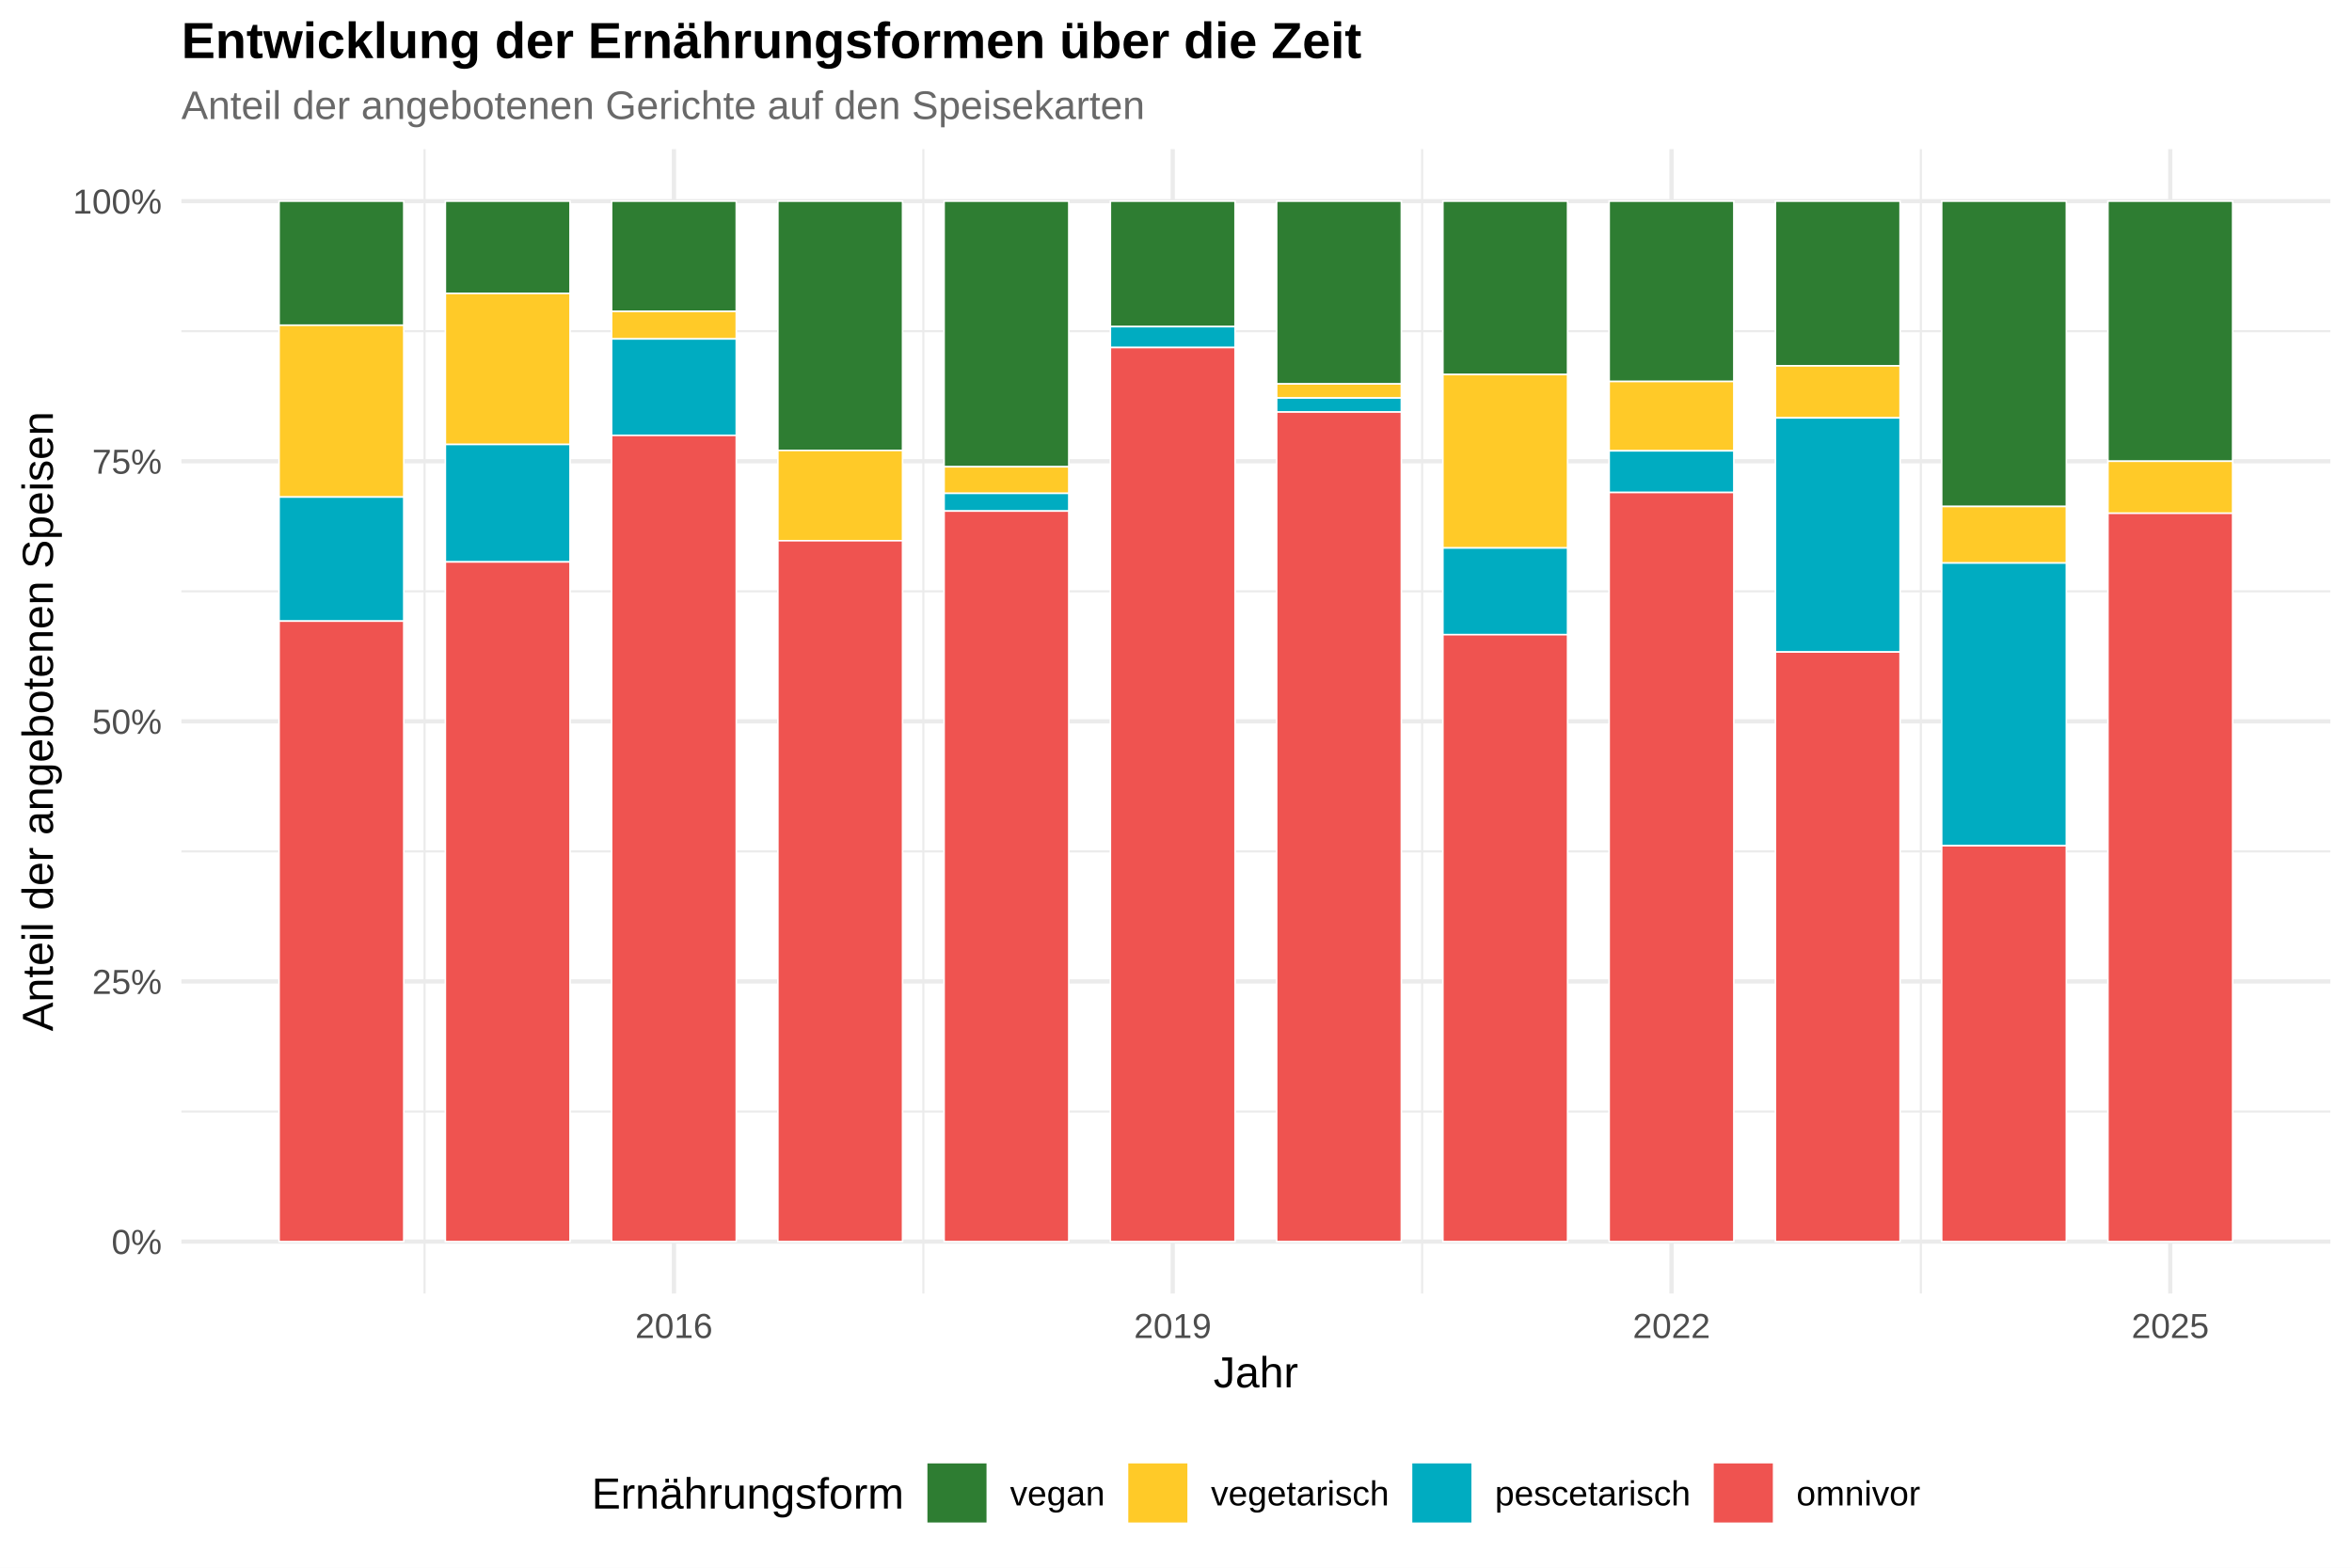
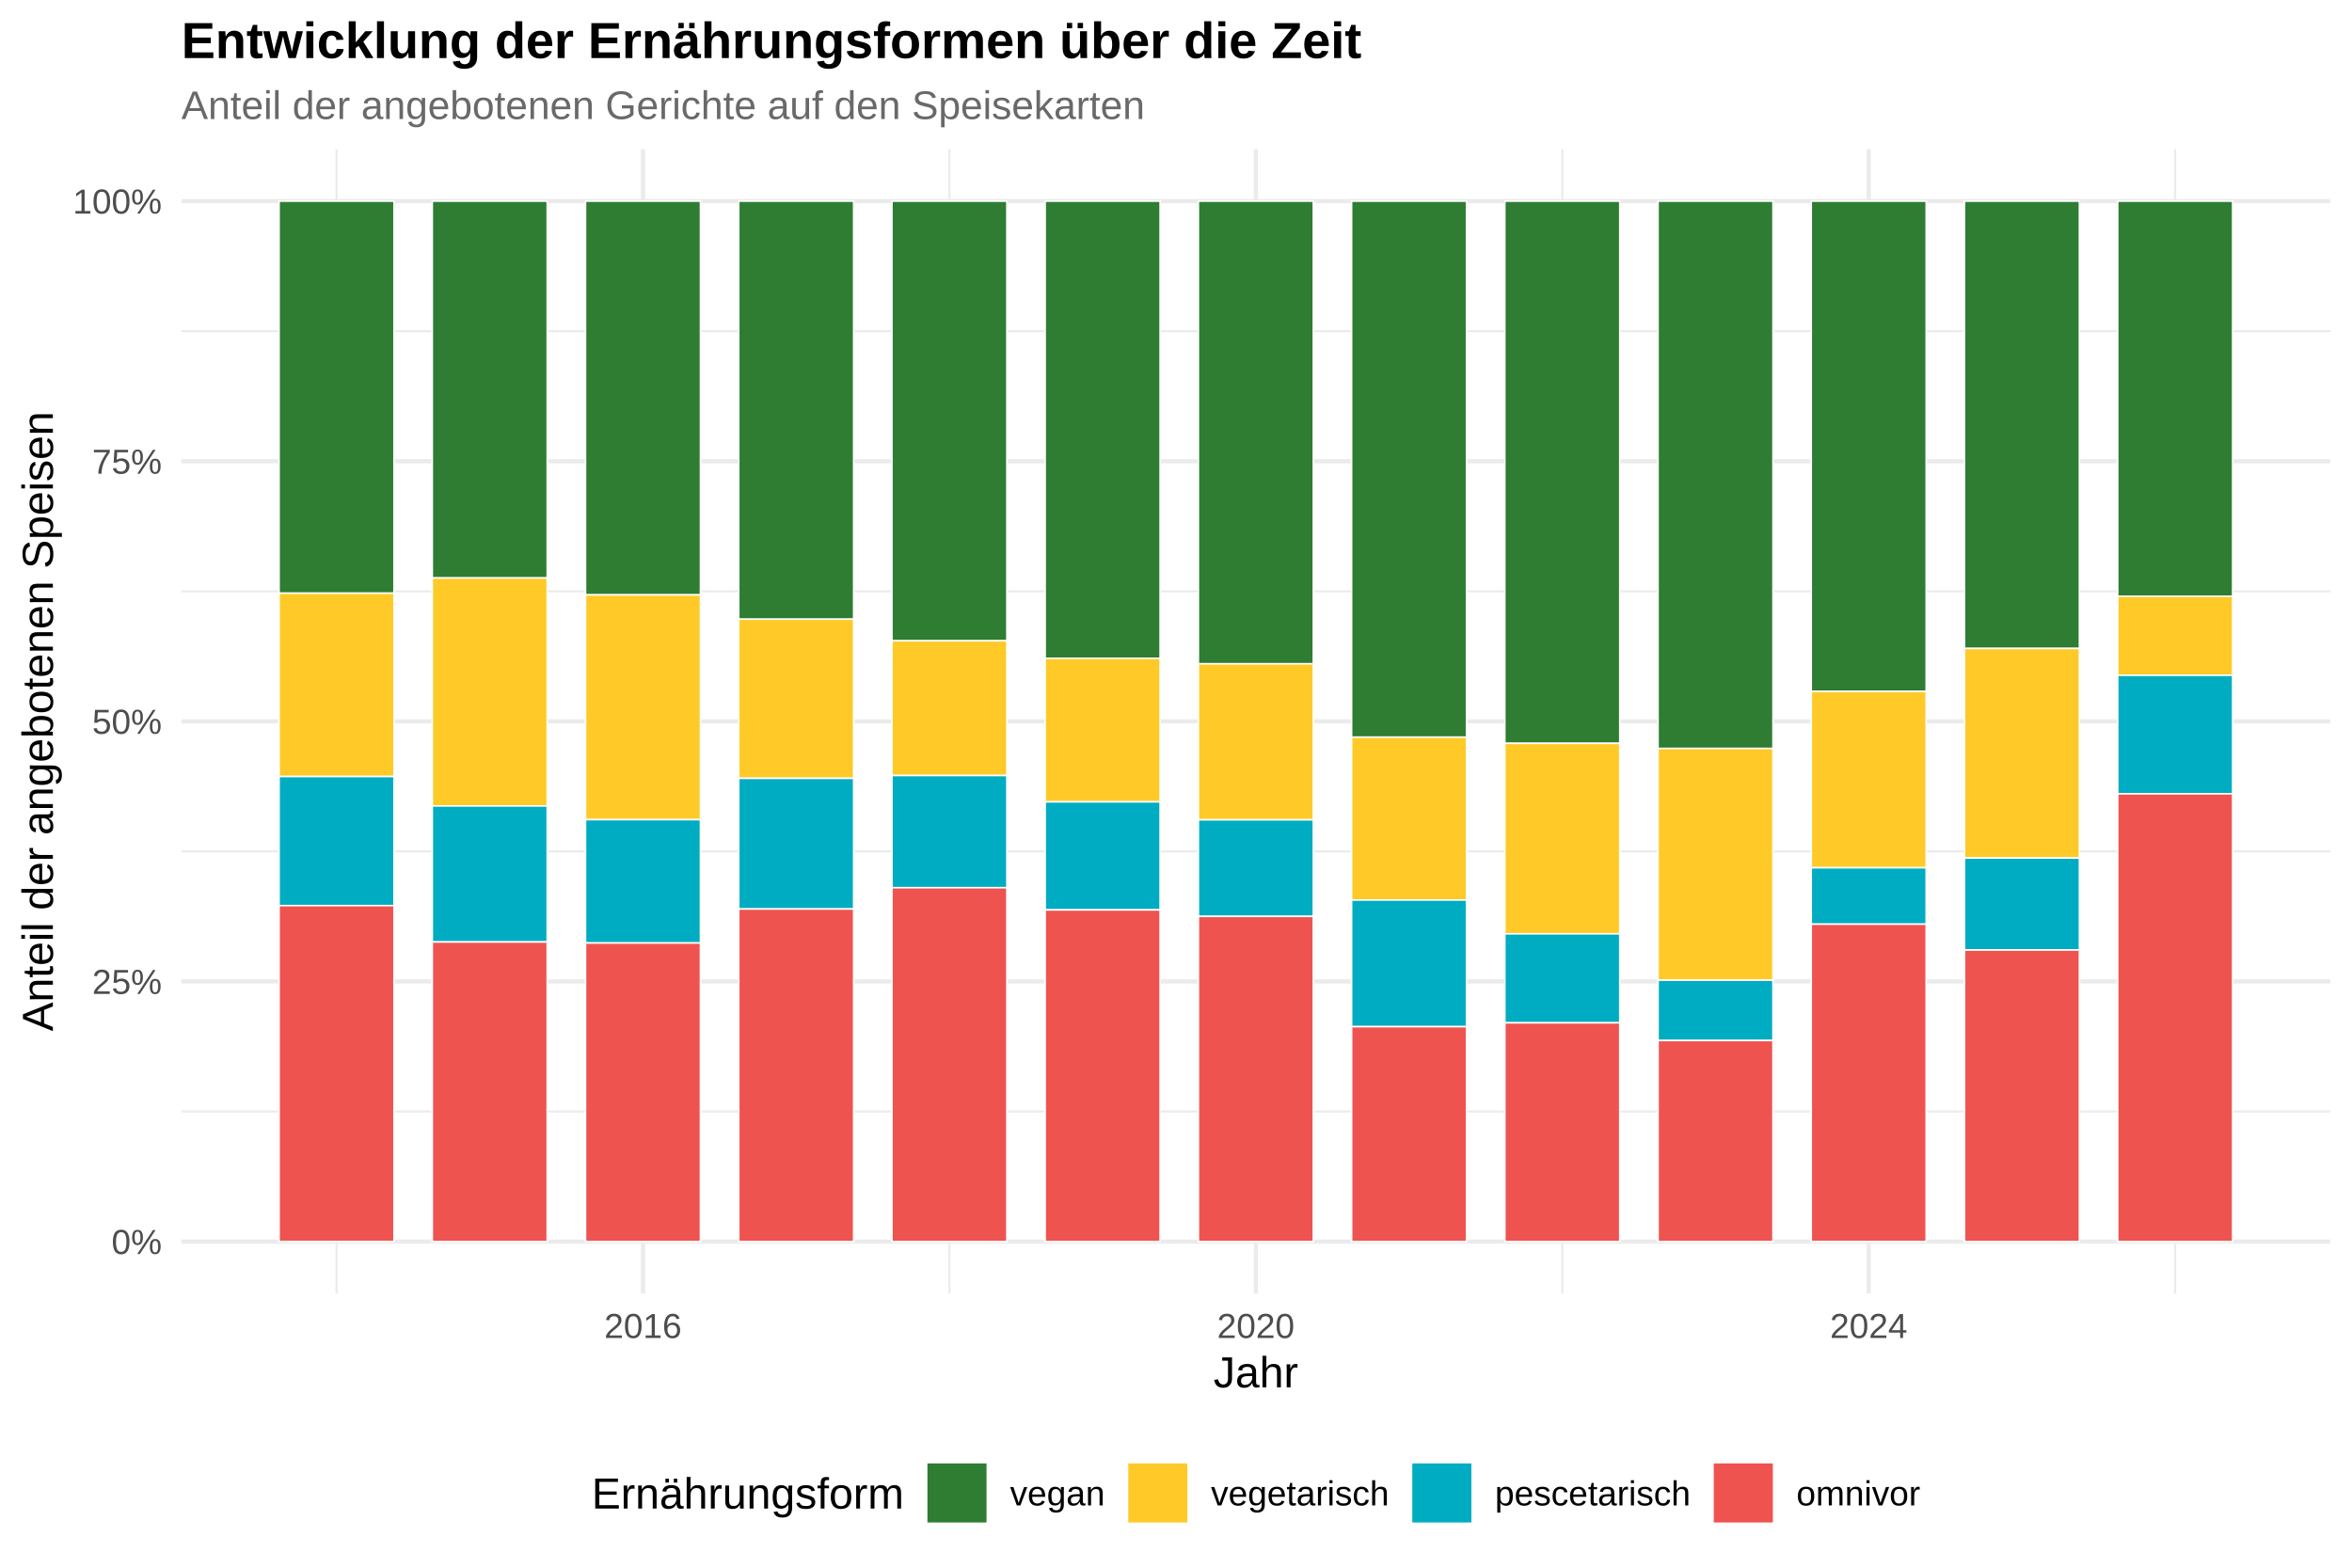
<svg xmlns="http://www.w3.org/2000/svg" width="648.00pt" height="432.00pt" viewBox="0 0 648.00 432.00">
  <g class="svglite">
    <defs>
      <style type="text/css">
    .svglite line, .svglite polyline, .svglite polygon, .svglite path, .svglite rect, .svglite circle {
      fill: none;
      stroke: #000000;
      stroke-linecap: round;
      stroke-linejoin: round;
      stroke-miterlimit: 10.00;
    }
    .svglite text {
      white-space: pre;
    }
    .svglite g.glyphgroup path {
      fill: inherit;
      stroke: none;
    }
  </style>
    </defs>
    <rect width="100%" height="100%" style="stroke: none; fill: #FFFFFF;" />
    <defs>
      <clipPath id="cpMC4wMHw2NDguMDB8MC4wMHw0MzIuMDA=">
        <rect x="0.00" y="0.00" width="648.00" height="432.00" />
      </clipPath>
    </defs>
    <g clip-path="url(#cpMC4wMHw2NDguMDB8MC4wMHw0MzIuMDA=)">
      <rect x="0.00" y="-0" width="648.00" height="432.00" style="stroke-width: 1.16; stroke: none; fill: #FFFFFF;" />
    </g>
    <defs>
      <clipPath id="cpNDkuOTh8NjQyLjAyfDQxLjEwfDM1Ni40Ng==">
        <rect x="49.98" y="41.10" width="592.04" height="315.37" />
      </clipPath>
    </defs>
    <g clip-path="url(#cpNDkuOTh8NjQyLjAyfDQxLjEwfDM1Ni40Ng==)">
      <polyline points="49.98,306.29 642.02,306.29 " style="stroke-width: 0.58; stroke: #EBEBEB; stroke-linecap: butt;" />
      <polyline points="49.98,234.62 642.02,234.62 " style="stroke-width: 0.58; stroke: #EBEBEB; stroke-linecap: butt;" />
      <polyline points="49.98,162.94 642.02,162.94 " style="stroke-width: 0.58; stroke: #EBEBEB; stroke-linecap: butt;" />
      <polyline points="49.98,91.27 642.02,91.27 " style="stroke-width: 0.58; stroke: #EBEBEB; stroke-linecap: butt;" />
-       <polyline points="116.97,356.46 116.97,41.10 " style="stroke-width: 0.58; stroke: #EBEBEB; stroke-linecap: butt;" />
-       <polyline points="254.39,356.46 254.39,41.10 " style="stroke-width: 0.58; stroke: #EBEBEB; stroke-linecap: butt;" />
-       <polyline points="391.81,356.46 391.81,41.10 " style="stroke-width: 0.58; stroke: #EBEBEB; stroke-linecap: butt;" />
-       <polyline points="529.22,356.46 529.22,41.10 " style="stroke-width: 0.58; stroke: #EBEBEB; stroke-linecap: butt;" />
+       <polyline points="92.72,356.46 92.72,41.10 " style="stroke-width: 0.58; stroke: #EBEBEB; stroke-linecap: butt;" />
+       <polyline points="261.57,356.46 261.57,41.10 " style="stroke-width: 0.58; stroke: #EBEBEB; stroke-linecap: butt;" />
+       <polyline points="430.43,356.46 430.43,41.10 " style="stroke-width: 0.58; stroke: #EBEBEB; stroke-linecap: butt;" />
+       <polyline points="599.28,356.46 599.28,41.10 " style="stroke-width: 0.58; stroke: #EBEBEB; stroke-linecap: butt;" />
      <polyline points="49.98,342.13 642.02,342.13 " style="stroke-width: 1.16; stroke: #EBEBEB; stroke-linecap: butt;" />
      <polyline points="49.98,270.45 642.02,270.45 " style="stroke-width: 1.16; stroke: #EBEBEB; stroke-linecap: butt;" />
      <polyline points="49.98,198.78 642.02,198.78 " style="stroke-width: 1.16; stroke: #EBEBEB; stroke-linecap: butt;" />
      <polyline points="49.98,127.10 642.02,127.10 " style="stroke-width: 1.16; stroke: #EBEBEB; stroke-linecap: butt;" />
      <polyline points="49.98,55.43 642.02,55.43 " style="stroke-width: 1.16; stroke: #EBEBEB; stroke-linecap: butt;" />
-       <polyline points="185.68,356.46 185.68,41.10 " style="stroke-width: 1.16; stroke: #EBEBEB; stroke-linecap: butt;" />
-       <polyline points="323.10,356.46 323.10,41.10 " style="stroke-width: 1.16; stroke: #EBEBEB; stroke-linecap: butt;" />
-       <polyline points="460.52,356.46 460.52,41.10 " style="stroke-width: 1.16; stroke: #EBEBEB; stroke-linecap: butt;" />
-       <polyline points="597.93,356.46 597.93,41.10 " style="stroke-width: 1.16; stroke: #EBEBEB; stroke-linecap: butt;" />
-       <rect x="76.89" y="55.43" width="34.35" height="34.19" style="stroke-width: 0.43; stroke: #FFFFFF; stroke-linecap: butt; stroke-linejoin: miter; fill: #2E7D32;" />
-       <rect x="76.89" y="89.62" width="34.35" height="47.34" style="stroke-width: 0.43; stroke: #FFFFFF; stroke-linecap: butt; stroke-linejoin: miter; fill: #FFCA28;" />
-       <rect x="76.89" y="136.97" width="34.35" height="34.19" style="stroke-width: 0.43; stroke: #FFFFFF; stroke-linecap: butt; stroke-linejoin: miter; fill: #00ACC1;" />
-       <rect x="76.89" y="171.16" width="34.35" height="170.97" style="stroke-width: 0.43; stroke: #FFFFFF; stroke-linecap: butt; stroke-linejoin: miter; fill: #EF5350;" />
-       <rect x="122.70" y="55.43" width="34.35" height="25.43" style="stroke-width: 0.43; stroke: #FFFFFF; stroke-linecap: butt; stroke-linejoin: miter; fill: #2E7D32;" />
-       <rect x="122.70" y="80.86" width="34.35" height="41.62" style="stroke-width: 0.43; stroke: #FFFFFF; stroke-linecap: butt; stroke-linejoin: miter; fill: #FFCA28;" />
-       <rect x="122.70" y="122.48" width="34.35" height="32.37" style="stroke-width: 0.43; stroke: #FFFFFF; stroke-linecap: butt; stroke-linejoin: miter; fill: #00ACC1;" />
-       <rect x="122.70" y="154.85" width="34.35" height="187.28" style="stroke-width: 0.43; stroke: #FFFFFF; stroke-linecap: butt; stroke-linejoin: miter; fill: #EF5350;" />
-       <rect x="168.50" y="55.43" width="34.35" height="30.38" style="stroke-width: 0.43; stroke: #FFFFFF; stroke-linecap: butt; stroke-linejoin: miter; fill: #2E7D32;" />
-       <rect x="168.50" y="85.81" width="34.35" height="7.59" style="stroke-width: 0.43; stroke: #FFFFFF; stroke-linecap: butt; stroke-linejoin: miter; fill: #FFCA28;" />
-       <rect x="168.50" y="93.40" width="34.35" height="26.58" style="stroke-width: 0.43; stroke: #FFFFFF; stroke-linecap: butt; stroke-linejoin: miter; fill: #00ACC1;" />
-       <rect x="168.50" y="119.98" width="34.35" height="222.14" style="stroke-width: 0.43; stroke: #FFFFFF; stroke-linecap: butt; stroke-linejoin: miter; fill: #EF5350;" />
-       <rect x="214.31" y="55.43" width="34.35" height="68.69" style="stroke-width: 0.43; stroke: #FFFFFF; stroke-linecap: butt; stroke-linejoin: miter; fill: #2E7D32;" />
-       <rect x="214.31" y="124.12" width="34.35" height="24.89" style="stroke-width: 0.43; stroke: #FFFFFF; stroke-linecap: butt; stroke-linejoin: miter; fill: #FFCA28;" />
-       <rect x="214.31" y="149.00" width="34.35" height="193.12" style="stroke-width: 0.43; stroke: #FFFFFF; stroke-linecap: butt; stroke-linejoin: miter; fill: #EF5350;" />
-       <rect x="260.11" y="55.43" width="34.35" height="73.20" style="stroke-width: 0.43; stroke: #FFFFFF; stroke-linecap: butt; stroke-linejoin: miter; fill: #2E7D32;" />
-       <rect x="260.11" y="128.63" width="34.35" height="7.32" style="stroke-width: 0.43; stroke: #FFFFFF; stroke-linecap: butt; stroke-linejoin: miter; fill: #FFCA28;" />
-       <rect x="260.11" y="135.95" width="34.35" height="4.88" style="stroke-width: 0.43; stroke: #FFFFFF; stroke-linecap: butt; stroke-linejoin: miter; fill: #00ACC1;" />
-       <rect x="260.11" y="140.83" width="34.35" height="201.30" style="stroke-width: 0.43; stroke: #FFFFFF; stroke-linecap: butt; stroke-linejoin: miter; fill: #EF5350;" />
-       <rect x="305.92" y="55.43" width="34.35" height="34.58" style="stroke-width: 0.43; stroke: #FFFFFF; stroke-linecap: butt; stroke-linejoin: miter; fill: #2E7D32;" />
-       <rect x="305.92" y="90.01" width="34.35" height="5.76" style="stroke-width: 0.43; stroke: #FFFFFF; stroke-linecap: butt; stroke-linejoin: miter; fill: #00ACC1;" />
-       <rect x="305.92" y="95.77" width="34.35" height="246.36" style="stroke-width: 0.43; stroke: #FFFFFF; stroke-linecap: butt; stroke-linejoin: miter; fill: #EF5350;" />
-       <rect x="351.73" y="55.43" width="34.35" height="50.37" style="stroke-width: 0.43; stroke: #FFFFFF; stroke-linecap: butt; stroke-linejoin: miter; fill: #2E7D32;" />
-       <rect x="351.73" y="105.80" width="34.35" height="3.87" style="stroke-width: 0.43; stroke: #FFFFFF; stroke-linecap: butt; stroke-linejoin: miter; fill: #FFCA28;" />
-       <rect x="351.73" y="109.67" width="34.35" height="3.87" style="stroke-width: 0.43; stroke: #FFFFFF; stroke-linecap: butt; stroke-linejoin: miter; fill: #00ACC1;" />
-       <rect x="351.73" y="113.54" width="34.35" height="228.58" style="stroke-width: 0.43; stroke: #FFFFFF; stroke-linecap: butt; stroke-linejoin: miter; fill: #EF5350;" />
-       <rect x="397.53" y="55.43" width="34.35" height="47.78" style="stroke-width: 0.43; stroke: #FFFFFF; stroke-linecap: butt; stroke-linejoin: miter; fill: #2E7D32;" />
-       <rect x="397.53" y="103.21" width="34.35" height="47.78" style="stroke-width: 0.43; stroke: #FFFFFF; stroke-linecap: butt; stroke-linejoin: miter; fill: #FFCA28;" />
-       <rect x="397.53" y="151.00" width="34.35" height="23.89" style="stroke-width: 0.43; stroke: #FFFFFF; stroke-linecap: butt; stroke-linejoin: miter; fill: #00ACC1;" />
-       <rect x="397.53" y="174.89" width="34.35" height="167.24" style="stroke-width: 0.43; stroke: #FFFFFF; stroke-linecap: butt; stroke-linejoin: miter; fill: #EF5350;" />
-       <rect x="443.34" y="55.43" width="34.35" height="49.69" style="stroke-width: 0.43; stroke: #FFFFFF; stroke-linecap: butt; stroke-linejoin: miter; fill: #2E7D32;" />
-       <rect x="443.34" y="105.12" width="34.35" height="19.11" style="stroke-width: 0.43; stroke: #FFFFFF; stroke-linecap: butt; stroke-linejoin: miter; fill: #FFCA28;" />
-       <rect x="443.34" y="124.24" width="34.35" height="11.47" style="stroke-width: 0.43; stroke: #FFFFFF; stroke-linecap: butt; stroke-linejoin: miter; fill: #00ACC1;" />
-       <rect x="443.34" y="135.71" width="34.35" height="206.42" style="stroke-width: 0.43; stroke: #FFFFFF; stroke-linecap: butt; stroke-linejoin: miter; fill: #EF5350;" />
-       <rect x="489.14" y="55.43" width="34.35" height="45.39" style="stroke-width: 0.43; stroke: #FFFFFF; stroke-linecap: butt; stroke-linejoin: miter; fill: #2E7D32;" />
-       <rect x="489.14" y="100.82" width="34.35" height="14.33" style="stroke-width: 0.43; stroke: #FFFFFF; stroke-linecap: butt; stroke-linejoin: miter; fill: #FFCA28;" />
-       <rect x="489.14" y="115.16" width="34.35" height="64.51" style="stroke-width: 0.43; stroke: #FFFFFF; stroke-linecap: butt; stroke-linejoin: miter; fill: #00ACC1;" />
-       <rect x="489.14" y="179.67" width="34.35" height="162.46" style="stroke-width: 0.43; stroke: #FFFFFF; stroke-linecap: butt; stroke-linejoin: miter; fill: #EF5350;" />
-       <rect x="534.95" y="55.43" width="34.35" height="84.14" style="stroke-width: 0.43; stroke: #FFFFFF; stroke-linecap: butt; stroke-linejoin: miter; fill: #2E7D32;" />
-       <rect x="534.95" y="139.57" width="34.35" height="15.58" style="stroke-width: 0.43; stroke: #FFFFFF; stroke-linecap: butt; stroke-linejoin: miter; fill: #FFCA28;" />
-       <rect x="534.95" y="155.15" width="34.35" height="77.91" style="stroke-width: 0.43; stroke: #FFFFFF; stroke-linecap: butt; stroke-linejoin: miter; fill: #00ACC1;" />
-       <rect x="534.95" y="233.06" width="34.35" height="109.07" style="stroke-width: 0.43; stroke: #FFFFFF; stroke-linecap: butt; stroke-linejoin: miter; fill: #EF5350;" />
-       <rect x="580.76" y="55.43" width="34.35" height="71.67" style="stroke-width: 0.43; stroke: #FFFFFF; stroke-linecap: butt; stroke-linejoin: miter; fill: #2E7D32;" />
-       <rect x="580.76" y="127.10" width="34.35" height="14.33" style="stroke-width: 0.43; stroke: #FFFFFF; stroke-linecap: butt; stroke-linejoin: miter; fill: #FFCA28;" />
-       <rect x="580.76" y="141.44" width="34.35" height="200.69" style="stroke-width: 0.43; stroke: #FFFFFF; stroke-linecap: butt; stroke-linejoin: miter; fill: #EF5350;" />
+       <polyline points="177.15,356.46 177.15,41.10 " style="stroke-width: 1.16; stroke: #EBEBEB; stroke-linecap: butt;" />
+       <polyline points="346.00,356.46 346.00,41.10 " style="stroke-width: 1.16; stroke: #EBEBEB; stroke-linecap: butt;" />
+       <polyline points="514.85,356.46 514.85,41.10 " style="stroke-width: 1.16; stroke: #EBEBEB; stroke-linecap: butt;" />
+       <rect x="76.89" y="55.43" width="31.66" height="108.03" style="stroke-width: 0.43; stroke: #FFFFFF; stroke-linecap: butt; stroke-linejoin: miter; fill: #2E7D32;" />
+       <rect x="76.89" y="163.46" width="31.66" height="50.53" style="stroke-width: 0.43; stroke: #FFFFFF; stroke-linecap: butt; stroke-linejoin: miter; fill: #FFCA28;" />
+       <rect x="76.89" y="213.99" width="31.66" height="35.57" style="stroke-width: 0.43; stroke: #FFFFFF; stroke-linecap: butt; stroke-linejoin: miter; fill: #00ACC1;" />
+       <rect x="76.89" y="249.55" width="31.66" height="92.57" style="stroke-width: 0.43; stroke: #FFFFFF; stroke-linecap: butt; stroke-linejoin: miter; fill: #EF5350;" />
+       <rect x="119.10" y="55.43" width="31.66" height="103.84" style="stroke-width: 0.43; stroke: #FFFFFF; stroke-linecap: butt; stroke-linejoin: miter; fill: #2E7D32;" />
+       <rect x="119.10" y="159.27" width="31.66" height="62.83" style="stroke-width: 0.43; stroke: #FFFFFF; stroke-linecap: butt; stroke-linejoin: miter; fill: #FFCA28;" />
+       <rect x="119.10" y="222.09" width="31.66" height="37.49" style="stroke-width: 0.43; stroke: #FFFFFF; stroke-linecap: butt; stroke-linejoin: miter; fill: #00ACC1;" />
+       <rect x="119.10" y="259.58" width="31.66" height="82.55" style="stroke-width: 0.43; stroke: #FFFFFF; stroke-linecap: butt; stroke-linejoin: miter; fill: #EF5350;" />
+       <rect x="161.32" y="55.43" width="31.66" height="108.50" style="stroke-width: 0.43; stroke: #FFFFFF; stroke-linecap: butt; stroke-linejoin: miter; fill: #2E7D32;" />
+       <rect x="161.32" y="163.93" width="31.66" height="61.95" style="stroke-width: 0.43; stroke: #FFFFFF; stroke-linecap: butt; stroke-linejoin: miter; fill: #FFCA28;" />
+       <rect x="161.32" y="225.87" width="31.66" height="33.99" style="stroke-width: 0.43; stroke: #FFFFFF; stroke-linecap: butt; stroke-linejoin: miter; fill: #00ACC1;" />
+       <rect x="161.32" y="259.86" width="31.66" height="82.27" style="stroke-width: 0.43; stroke: #FFFFFF; stroke-linecap: butt; stroke-linejoin: miter; fill: #EF5350;" />
+       <rect x="203.53" y="55.43" width="31.66" height="115.20" style="stroke-width: 0.43; stroke: #FFFFFF; stroke-linecap: butt; stroke-linejoin: miter; fill: #2E7D32;" />
+       <rect x="203.53" y="170.63" width="31.66" height="43.86" style="stroke-width: 0.43; stroke: #FFFFFF; stroke-linecap: butt; stroke-linejoin: miter; fill: #FFCA28;" />
+       <rect x="203.53" y="214.49" width="31.66" height="36.00" style="stroke-width: 0.43; stroke: #FFFFFF; stroke-linecap: butt; stroke-linejoin: miter; fill: #00ACC1;" />
+       <rect x="203.53" y="250.49" width="31.66" height="91.64" style="stroke-width: 0.43; stroke: #FFFFFF; stroke-linecap: butt; stroke-linejoin: miter; fill: #EF5350;" />
+       <rect x="245.74" y="55.43" width="31.66" height="121.15" style="stroke-width: 0.43; stroke: #FFFFFF; stroke-linecap: butt; stroke-linejoin: miter; fill: #2E7D32;" />
+       <rect x="245.74" y="176.58" width="31.66" height="37.13" style="stroke-width: 0.43; stroke: #FFFFFF; stroke-linecap: butt; stroke-linejoin: miter; fill: #FFCA28;" />
+       <rect x="245.74" y="213.71" width="31.66" height="30.91" style="stroke-width: 0.43; stroke: #FFFFFF; stroke-linecap: butt; stroke-linejoin: miter; fill: #00ACC1;" />
+       <rect x="245.74" y="244.62" width="31.66" height="97.51" style="stroke-width: 0.43; stroke: #FFFFFF; stroke-linecap: butt; stroke-linejoin: miter; fill: #EF5350;" />
+       <rect x="287.96" y="55.43" width="31.66" height="125.97" style="stroke-width: 0.43; stroke: #FFFFFF; stroke-linecap: butt; stroke-linejoin: miter; fill: #2E7D32;" />
+       <rect x="287.96" y="181.40" width="31.66" height="39.57" style="stroke-width: 0.43; stroke: #FFFFFF; stroke-linecap: butt; stroke-linejoin: miter; fill: #FFCA28;" />
+       <rect x="287.96" y="220.97" width="31.66" height="29.77" style="stroke-width: 0.43; stroke: #FFFFFF; stroke-linecap: butt; stroke-linejoin: miter; fill: #00ACC1;" />
+       <rect x="287.96" y="250.74" width="31.66" height="91.39" style="stroke-width: 0.43; stroke: #FFFFFF; stroke-linecap: butt; stroke-linejoin: miter; fill: #EF5350;" />
+       <rect x="330.17" y="55.43" width="31.66" height="127.49" style="stroke-width: 0.43; stroke: #FFFFFF; stroke-linecap: butt; stroke-linejoin: miter; fill: #2E7D32;" />
+       <rect x="330.17" y="182.92" width="31.66" height="42.99" style="stroke-width: 0.43; stroke: #FFFFFF; stroke-linecap: butt; stroke-linejoin: miter; fill: #FFCA28;" />
+       <rect x="330.17" y="225.92" width="31.66" height="26.61" style="stroke-width: 0.43; stroke: #FFFFFF; stroke-linecap: butt; stroke-linejoin: miter; fill: #00ACC1;" />
+       <rect x="330.17" y="252.52" width="31.66" height="89.61" style="stroke-width: 0.43; stroke: #FFFFFF; stroke-linecap: butt; stroke-linejoin: miter; fill: #EF5350;" />
+       <rect x="372.38" y="55.43" width="31.66" height="147.71" style="stroke-width: 0.43; stroke: #FFFFFF; stroke-linecap: butt; stroke-linejoin: miter; fill: #2E7D32;" />
+       <rect x="372.38" y="203.14" width="31.66" height="44.87" style="stroke-width: 0.43; stroke: #FFFFFF; stroke-linecap: butt; stroke-linejoin: miter; fill: #FFCA28;" />
+       <rect x="372.38" y="248.02" width="31.66" height="34.90" style="stroke-width: 0.43; stroke: #FFFFFF; stroke-linecap: butt; stroke-linejoin: miter; fill: #00ACC1;" />
+       <rect x="372.38" y="282.92" width="31.66" height="59.21" style="stroke-width: 0.43; stroke: #FFFFFF; stroke-linecap: butt; stroke-linejoin: miter; fill: #EF5350;" />
+       <rect x="414.60" y="55.43" width="31.66" height="149.41" style="stroke-width: 0.43; stroke: #FFFFFF; stroke-linecap: butt; stroke-linejoin: miter; fill: #2E7D32;" />
+       <rect x="414.60" y="204.84" width="31.66" height="52.49" style="stroke-width: 0.43; stroke: #FFFFFF; stroke-linecap: butt; stroke-linejoin: miter; fill: #FFCA28;" />
+       <rect x="414.60" y="257.33" width="31.66" height="24.53" style="stroke-width: 0.43; stroke: #FFFFFF; stroke-linecap: butt; stroke-linejoin: miter; fill: #00ACC1;" />
+       <rect x="414.60" y="281.86" width="31.66" height="60.27" style="stroke-width: 0.43; stroke: #FFFFFF; stroke-linecap: butt; stroke-linejoin: miter; fill: #EF5350;" />
+       <rect x="456.81" y="55.43" width="31.66" height="150.82" style="stroke-width: 0.43; stroke: #FFFFFF; stroke-linecap: butt; stroke-linejoin: miter; fill: #2E7D32;" />
+       <rect x="456.81" y="206.25" width="31.66" height="63.87" style="stroke-width: 0.43; stroke: #FFFFFF; stroke-linecap: butt; stroke-linejoin: miter; fill: #FFCA28;" />
+       <rect x="456.81" y="270.12" width="31.66" height="16.61" style="stroke-width: 0.43; stroke: #FFFFFF; stroke-linecap: butt; stroke-linejoin: miter; fill: #00ACC1;" />
+       <rect x="456.81" y="286.73" width="31.66" height="55.40" style="stroke-width: 0.43; stroke: #FFFFFF; stroke-linecap: butt; stroke-linejoin: miter; fill: #EF5350;" />
+       <rect x="499.02" y="55.43" width="31.66" height="135.09" style="stroke-width: 0.43; stroke: #FFFFFF; stroke-linecap: butt; stroke-linejoin: miter; fill: #2E7D32;" />
+       <rect x="499.02" y="190.52" width="31.66" height="48.60" style="stroke-width: 0.43; stroke: #FFFFFF; stroke-linecap: butt; stroke-linejoin: miter; fill: #FFCA28;" />
+       <rect x="499.02" y="239.12" width="31.66" height="15.56" style="stroke-width: 0.43; stroke: #FFFFFF; stroke-linecap: butt; stroke-linejoin: miter; fill: #00ACC1;" />
+       <rect x="499.02" y="254.67" width="31.66" height="87.45" style="stroke-width: 0.43; stroke: #FFFFFF; stroke-linecap: butt; stroke-linejoin: miter; fill: #EF5350;" />
+       <rect x="541.24" y="55.43" width="31.66" height="123.26" style="stroke-width: 0.43; stroke: #FFFFFF; stroke-linecap: butt; stroke-linejoin: miter; fill: #2E7D32;" />
+       <rect x="541.24" y="178.69" width="31.66" height="57.76" style="stroke-width: 0.43; stroke: #FFFFFF; stroke-linecap: butt; stroke-linejoin: miter; fill: #FFCA28;" />
+       <rect x="541.24" y="236.45" width="31.66" height="25.33" style="stroke-width: 0.43; stroke: #FFFFFF; stroke-linecap: butt; stroke-linejoin: miter; fill: #00ACC1;" />
+       <rect x="541.24" y="261.78" width="31.66" height="80.35" style="stroke-width: 0.43; stroke: #FFFFFF; stroke-linecap: butt; stroke-linejoin: miter; fill: #EF5350;" />
+       <rect x="583.45" y="55.43" width="31.66" height="108.87" style="stroke-width: 0.43; stroke: #FFFFFF; stroke-linecap: butt; stroke-linejoin: miter; fill: #2E7D32;" />
+       <rect x="583.45" y="164.30" width="31.66" height="21.77" style="stroke-width: 0.43; stroke: #FFFFFF; stroke-linecap: butt; stroke-linejoin: miter; fill: #FFCA28;" />
+       <rect x="583.45" y="186.08" width="31.66" height="32.66" style="stroke-width: 0.43; stroke: #FFFFFF; stroke-linecap: butt; stroke-linejoin: miter; fill: #00ACC1;" />
+       <rect x="583.45" y="218.74" width="31.66" height="123.39" style="stroke-width: 0.43; stroke: #FFFFFF; stroke-linecap: butt; stroke-linejoin: miter; fill: #EF5350;" />
    </g>
    <g clip-path="url(#cpMC4wMHw2NDguMDB8MC4wMHw0MzIuMDA=)">
      <text x="44.60" y="345.56" text-anchor="end" style="font-size: 9.60px;fill: #4D4D4D; font-family: &quot;Arial&quot;;" textLength="13.86px" lengthAdjust="spacingAndGlyphs">0%</text>
      <text x="44.60" y="273.89" text-anchor="end" style="font-size: 9.60px;fill: #4D4D4D; font-family: &quot;Arial&quot;;" textLength="19.19px" lengthAdjust="spacingAndGlyphs">25%</text>
      <text x="44.60" y="202.21" text-anchor="end" style="font-size: 9.60px;fill: #4D4D4D; font-family: &quot;Arial&quot;;" textLength="19.19px" lengthAdjust="spacingAndGlyphs">50%</text>
      <text x="44.60" y="130.54" text-anchor="end" style="font-size: 9.60px;fill: #4D4D4D; font-family: &quot;Arial&quot;;" textLength="19.19px" lengthAdjust="spacingAndGlyphs">75%</text>
      <text x="44.60" y="58.86" text-anchor="end" style="font-size: 9.60px;fill: #4D4D4D; font-family: &quot;Arial&quot;;" textLength="24.52px" lengthAdjust="spacingAndGlyphs">100%</text>
-       <text x="185.68" y="368.71" text-anchor="middle" style="font-size: 9.60px;fill: #4D4D4D; font-family: &quot;Arial&quot;;" textLength="21.31px" lengthAdjust="spacingAndGlyphs">2016</text>
-       <text x="323.10" y="368.71" text-anchor="middle" style="font-size: 9.60px;fill: #4D4D4D; font-family: &quot;Arial&quot;;" textLength="21.31px" lengthAdjust="spacingAndGlyphs">2019</text>
-       <text x="460.52" y="368.71" text-anchor="middle" style="font-size: 9.60px;fill: #4D4D4D; font-family: &quot;Arial&quot;;" textLength="21.31px" lengthAdjust="spacingAndGlyphs">2022</text>
-       <text x="597.93" y="368.71" text-anchor="middle" style="font-size: 9.60px;fill: #4D4D4D; font-family: &quot;Arial&quot;;" textLength="21.31px" lengthAdjust="spacingAndGlyphs">2025</text>
+       <text x="177.15" y="368.71" text-anchor="middle" style="font-size: 9.60px;fill: #4D4D4D; font-family: &quot;Arial&quot;;" textLength="21.31px" lengthAdjust="spacingAndGlyphs">2016</text>
+       <text x="346.00" y="368.71" text-anchor="middle" style="font-size: 9.60px;fill: #4D4D4D; font-family: &quot;Arial&quot;;" textLength="21.31px" lengthAdjust="spacingAndGlyphs">2020</text>
+       <text x="514.85" y="368.71" text-anchor="middle" style="font-size: 9.60px;fill: #4D4D4D; font-family: &quot;Arial&quot;;" textLength="21.31px" lengthAdjust="spacingAndGlyphs">2024</text>
      <text x="346.00" y="382.31" text-anchor="middle" style="font-size: 12.00px; font-family: &quot;Arial&quot;;" textLength="23.34px" lengthAdjust="spacingAndGlyphs">Jahr</text>
      <text transform="translate(14.57,198.78) rotate(-90)" text-anchor="middle" style="font-size: 12.00px; font-family: &quot;Arial&quot;;" textLength="170.75px" lengthAdjust="spacingAndGlyphs">Anteil der angebotenen Speisen</text>
      <text x="163.01" y="415.70" style="font-size: 12.00px; font-family: &quot;Arial&quot;;" textLength="86.03px" lengthAdjust="spacingAndGlyphs">Ernährungsform</text>
      <rect x="255.30" y="403.05" width="16.71" height="16.71" style="stroke-width: 0.43; stroke: #FFFFFF; stroke-linecap: butt; stroke-linejoin: miter; fill: #2E7D32;" />
      <rect x="310.64" y="403.05" width="16.71" height="16.71" style="stroke-width: 0.43; stroke: #FFFFFF; stroke-linecap: butt; stroke-linejoin: miter; fill: #FFCA28;" />
      <rect x="388.89" y="403.05" width="16.71" height="16.71" style="stroke-width: 0.43; stroke: #FFFFFF; stroke-linecap: butt; stroke-linejoin: miter; fill: #00ACC1;" />
      <rect x="471.94" y="403.05" width="16.71" height="16.71" style="stroke-width: 0.43; stroke: #FFFFFF; stroke-linecap: butt; stroke-linejoin: miter; fill: #EF5350;" />
      <text x="278.27" y="414.84" style="font-size: 9.60px; font-family: &quot;Arial&quot;;" textLength="26.11px" lengthAdjust="spacingAndGlyphs">vegan</text>
      <text x="333.62" y="414.84" style="font-size: 9.60px; font-family: &quot;Arial&quot;;" textLength="49.02px" lengthAdjust="spacingAndGlyphs">vegetarisch</text>
      <text x="411.87" y="414.84" style="font-size: 9.60px; font-family: &quot;Arial&quot;;" textLength="53.81px" lengthAdjust="spacingAndGlyphs">pescetarisch</text>
      <text x="494.92" y="414.84" style="font-size: 9.60px; font-family: &quot;Arial&quot;;" textLength="34.08px" lengthAdjust="spacingAndGlyphs">omnivor</text>
      <text x="49.98" y="32.80" style="font-size: 11.00px;fill: #696969; font-family: &quot;Arial&quot;;" textLength="265.66px" lengthAdjust="spacingAndGlyphs">Anteil der angebotenen Gerichte auf den Speisekarten</text>
      <text x="49.98" y="16.00" style="font-size: 14.00px; font-weight: bold; font-family: &quot;Arial&quot;;" textLength="325.06px" lengthAdjust="spacingAndGlyphs">Entwicklung der Ernährungsformen über die Zeit</text>
    </g>
  </g>
</svg>
